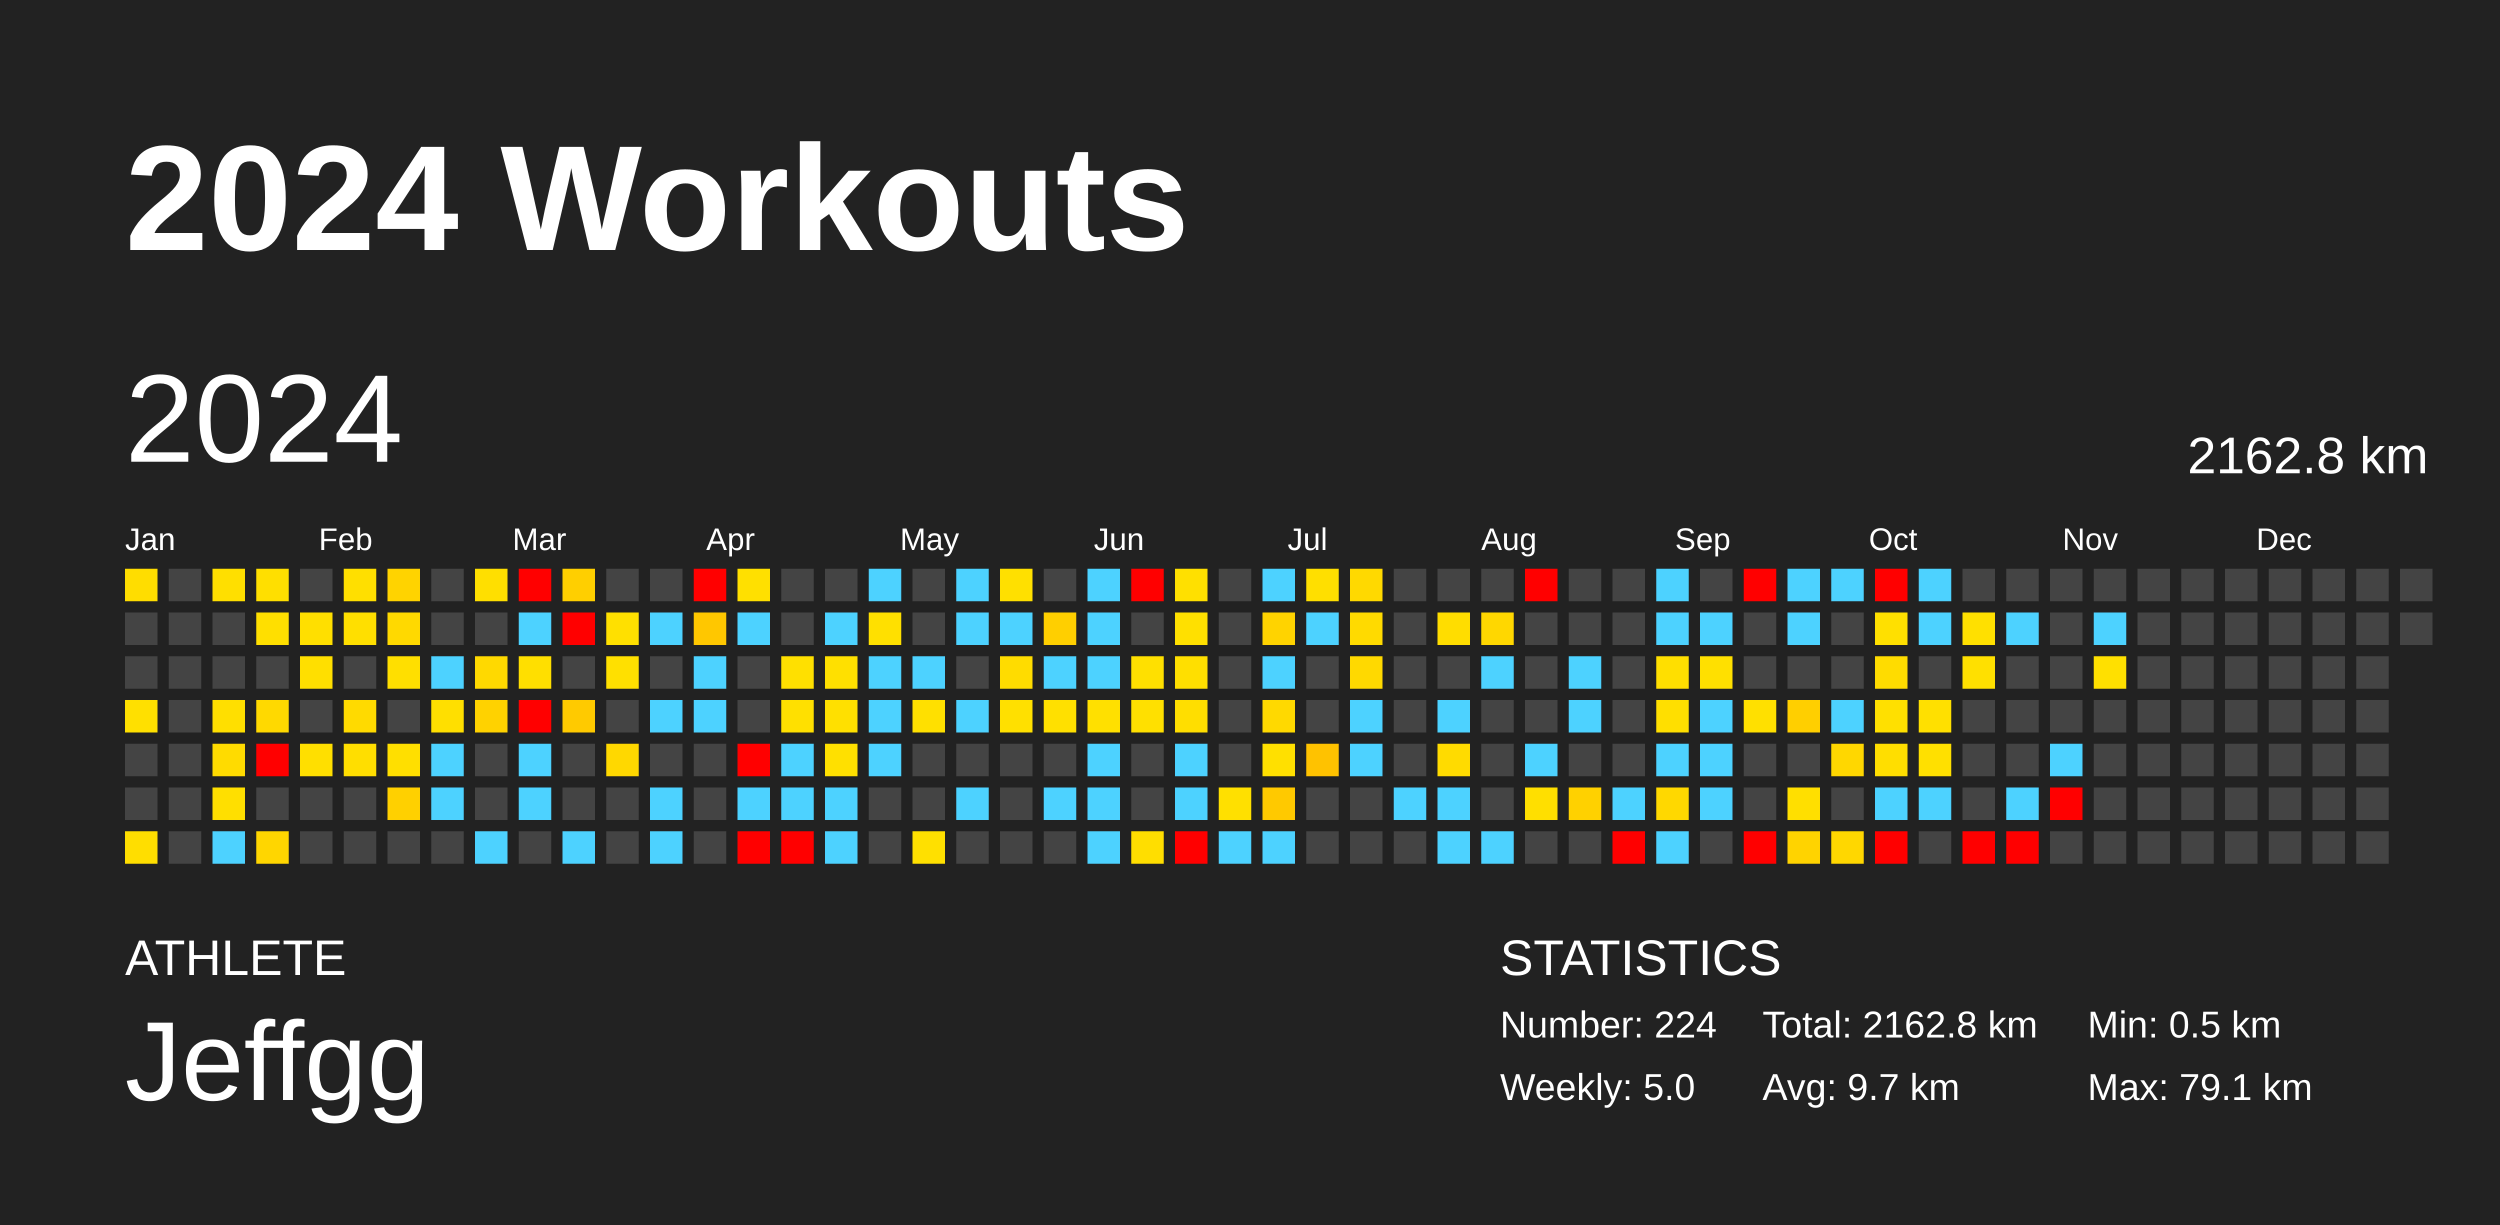
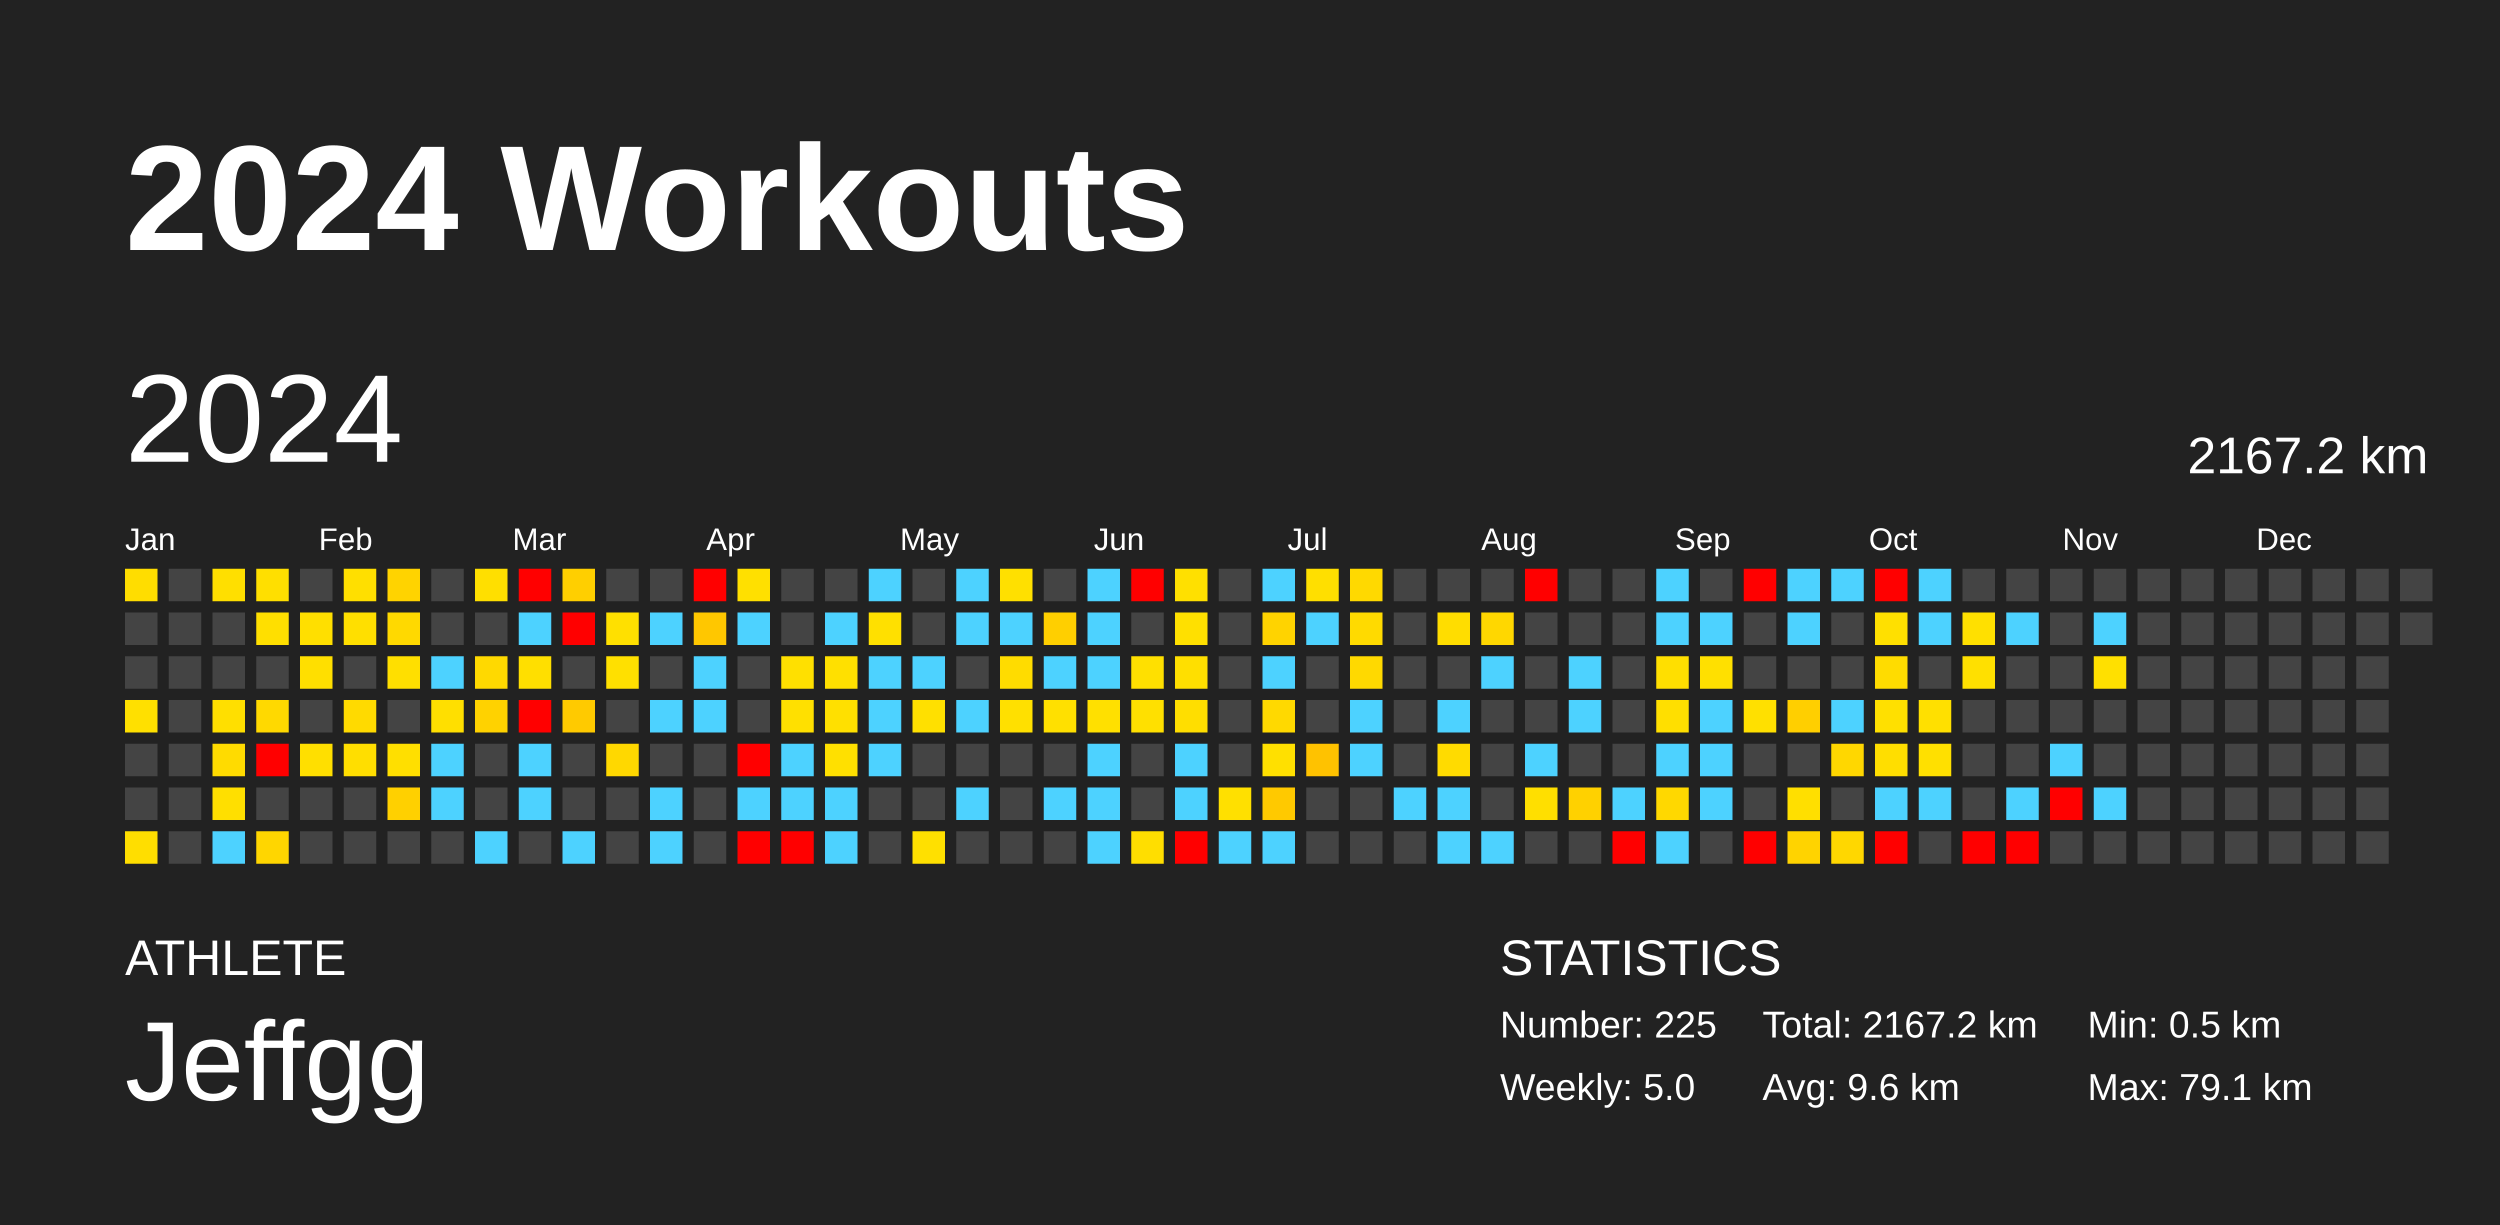
<svg xmlns="http://www.w3.org/2000/svg" baseProfile="full" height="98mm" version="1.1" viewBox="0,0,200,98" width="200mm">
  <defs />
  <rect fill="#222222" height="98" width="200" x="0" y="0" />
  <text fill="#FFFFFF" style="font-size:12px; font-family:Arial; font-weight:bold;" x="10" y="20">2024 Workouts</text>
  <text fill="#FFFFFF" style="font-size:4px; font-family:Arial" x="10" y="78">ATHLETE</text>
  <text fill="#FFFFFF" style="font-size:9px; font-family:Arial" x="10" y="88">Jeffgg</text>
  <text fill="#FFFFFF" style="font-size:4px; font-family:Arial" x="120" y="78">STATISTICS</text>
-   <text fill="#FFFFFF" style="font-size:3px; font-family:Arial" x="120" y="83">Number: 224</text>
+   <text fill="#FFFFFF" style="font-size:3px; font-family:Arial" x="120" y="83">Number: 225</text>
  <text fill="#FFFFFF" style="font-size:3px; font-family:Arial" x="120" y="88">Weekly: 5.0</text>
-   <text fill="#FFFFFF" style="font-size:3px; font-family:Arial" x="141" y="83">Total: 2162.8 km</text>
-   <text fill="#FFFFFF" style="font-size:3px; font-family:Arial" x="141" y="88">Avg: 9.7 km</text>
+   <text fill="#FFFFFF" style="font-size:3px; font-family:Arial" x="141" y="83">Total: 2167.2 km</text>
+   <text fill="#FFFFFF" style="font-size:3px; font-family:Arial" x="141" y="88">Avg: 9.6 km</text>
  <text fill="#FFFFFF" style="font-size:3px; font-family:Arial" x="167" y="83">Min: 0.5 km</text>
  <text fill="#FFFFFF" style="font-size:3px; font-family:Arial" x="167" y="88">Max: 79.1 km</text>
  <text dominant-baseline="hanging" fill="#FFFFFF" style="font-size:10.0px; font-family:Arial;" x="10" y="30">2024</text>
-   <text dominant-baseline="hanging" fill="#FFFFFF" style="font-size:4.125px; font-family:Arial;" x="175" y="35">2162.8 km</text>
+   <text dominant-baseline="hanging" fill="#FFFFFF" style="font-size:4.125px; font-family:Arial;" x="175" y="35">2167.2 km</text>
  <text fill="#FFFFFF" style="font-size:2.5px; font-family:Arial" x="10.0" y="44">Jan</text>
  <text fill="#FFFFFF" style="font-size:2.5px; font-family:Arial" x="25.5" y="44">Feb</text>
  <text fill="#FFFFFF" style="font-size:2.5px; font-family:Arial" x="41.0" y="44">Mar</text>
  <text fill="#FFFFFF" style="font-size:2.5px; font-family:Arial" x="56.5" y="44">Apr</text>
  <text fill="#FFFFFF" style="font-size:2.5px; font-family:Arial" x="72.0" y="44">May</text>
  <text fill="#FFFFFF" style="font-size:2.5px; font-family:Arial" x="87.5" y="44">Jun</text>
  <text fill="#FFFFFF" style="font-size:2.5px; font-family:Arial" x="103.0" y="44">Jul</text>
  <text fill="#FFFFFF" style="font-size:2.5px; font-family:Arial" x="118.5" y="44">Aug</text>
  <text fill="#FFFFFF" style="font-size:2.5px; font-family:Arial" x="134.0" y="44">Sep</text>
  <text fill="#FFFFFF" style="font-size:2.5px; font-family:Arial" x="149.5" y="44">Oct</text>
  <text fill="#FFFFFF" style="font-size:2.5px; font-family:Arial" x="165.0" y="44">Nov</text>
  <text fill="#FFFFFF" style="font-size:2.5px; font-family:Arial" x="180.5" y="44">Dec</text>
  <rect fill="#ffdd00" height="2.6" width="2.6" x="10.0" y="45.5" />
  <rect fill="#444444" height="2.6" width="2.6" x="10.0" y="49.0" />
  <rect fill="#444444" height="2.6" width="2.6" x="10.0" y="52.5" />
  <rect fill="#ffe000" height="2.6" width="2.6" x="10.0" y="56.0" />
  <rect fill="#444444" height="2.6" width="2.6" x="10.0" y="59.5" />
  <rect fill="#444444" height="2.6" width="2.6" x="10.0" y="63.0" />
  <rect fill="#ffde00" height="2.6" width="2.6" x="10.0" y="66.5" />
  <rect fill="#444444" height="2.6" width="2.6" x="13.5" y="45.5" />
  <rect fill="#444444" height="2.6" width="2.6" x="13.5" y="49.0" />
  <rect fill="#444444" height="2.6" width="2.6" x="13.5" y="52.5" />
  <rect fill="#444444" height="2.6" width="2.6" x="13.5" y="56.0" />
  <rect fill="#444444" height="2.6" width="2.6" x="13.5" y="59.5" />
  <rect fill="#444444" height="2.6" width="2.6" x="13.5" y="63.0" />
  <rect fill="#444444" height="2.6" width="2.6" x="13.5" y="66.5" />
  <rect fill="#ffdf00" height="2.6" width="2.6" x="17.0" y="45.5" />
  <rect fill="#444444" height="2.6" width="2.6" x="17.0" y="49.0" />
  <rect fill="#444444" height="2.6" width="2.6" x="17.0" y="52.5" />
  <rect fill="#ffdf00" height="2.6" width="2.6" x="17.0" y="56.0" />
  <rect fill="#ffdb00" height="2.6" width="2.6" x="17.0" y="59.5" />
  <rect fill="#ffdf00" height="2.6" width="2.6" x="17.0" y="63.0" />
  <rect fill="#4dd2ff" height="2.6" width="2.6" x="17.0" y="66.5" />
  <rect fill="#ffdf00" height="2.6" width="2.6" x="20.5" y="45.5" />
  <rect fill="#ffdf00" height="2.6" width="2.6" x="20.5" y="49.0" />
  <rect fill="#444444" height="2.6" width="2.6" x="20.5" y="52.5" />
  <rect fill="#ffd900" height="2.6" width="2.6" x="20.5" y="56.0" />
  <rect fill="red" height="2.6" width="2.6" x="20.5" y="59.5" />
  <rect fill="#444444" height="2.6" width="2.6" x="20.5" y="63.0" />
  <rect fill="#ffd600" height="2.6" width="2.6" x="20.5" y="66.5" />
  <rect fill="#444444" height="2.6" width="2.6" x="24.0" y="45.5" />
  <rect fill="#ffdf00" height="2.6" width="2.6" x="24.0" y="49.0" />
  <rect fill="#ffdf00" height="2.6" width="2.6" x="24.0" y="52.5" />
  <rect fill="#444444" height="2.6" width="2.6" x="24.0" y="56.0" />
  <rect fill="#ffdf00" height="2.6" width="2.6" x="24.0" y="59.5" />
  <rect fill="#444444" height="2.6" width="2.6" x="24.0" y="63.0" />
  <rect fill="#444444" height="2.6" width="2.6" x="24.0" y="66.5" />
  <rect fill="#ffdf00" height="2.6" width="2.6" x="27.5" y="45.5" />
  <rect fill="#ffdf00" height="2.6" width="2.6" x="27.5" y="49.0" />
  <rect fill="#444444" height="2.6" width="2.6" x="27.5" y="52.5" />
  <rect fill="#ffda00" height="2.6" width="2.6" x="27.5" y="56.0" />
  <rect fill="#ffde00" height="2.6" width="2.6" x="27.5" y="59.5" />
  <rect fill="#444444" height="2.6" width="2.6" x="27.5" y="63.0" />
  <rect fill="#444444" height="2.6" width="2.6" x="27.5" y="66.5" />
  <rect fill="#ffd300" height="2.6" width="2.6" x="31.0" y="45.5" />
  <rect fill="#ffd900" height="2.6" width="2.6" x="31.0" y="49.0" />
  <rect fill="#ffdf00" height="2.6" width="2.6" x="31.0" y="52.5" />
  <rect fill="#444444" height="2.6" width="2.6" x="31.0" y="56.0" />
  <rect fill="#ffdf00" height="2.6" width="2.6" x="31.0" y="59.5" />
  <rect fill="#ffd000" height="2.6" width="2.6" x="31.0" y="63.0" />
  <rect fill="#444444" height="2.6" width="2.6" x="31.0" y="66.5" />
  <rect fill="#444444" height="2.6" width="2.6" x="34.5" y="45.5" />
  <rect fill="#444444" height="2.6" width="2.6" x="34.5" y="49.0" />
  <rect fill="#4dd2ff" height="2.6" width="2.6" x="34.5" y="52.5" />
  <rect fill="#ffdf00" height="2.6" width="2.6" x="34.5" y="56.0" />
  <rect fill="#4dd2ff" height="2.6" width="2.6" x="34.5" y="59.5" />
  <rect fill="#4dd2ff" height="2.6" width="2.6" x="34.5" y="63.0" />
  <rect fill="#444444" height="2.6" width="2.6" x="34.5" y="66.5" />
  <rect fill="#ffdf00" height="2.6" width="2.6" x="38.0" y="45.5" />
  <rect fill="#444444" height="2.6" width="2.6" x="38.0" y="49.0" />
  <rect fill="#ffd900" height="2.6" width="2.6" x="38.0" y="52.5" />
  <rect fill="#ffd200" height="2.6" width="2.6" x="38.0" y="56.0" />
  <rect fill="#444444" height="2.6" width="2.6" x="38.0" y="59.5" />
  <rect fill="#444444" height="2.6" width="2.6" x="38.0" y="63.0" />
  <rect fill="#4dd2ff" height="2.6" width="2.6" x="38.0" y="66.5" />
  <rect fill="red" height="2.6" width="2.6" x="41.5" y="45.5" />
  <rect fill="#4dd2ff" height="2.6" width="2.6" x="41.5" y="49.0" />
  <rect fill="#ffdf00" height="2.6" width="2.6" x="41.5" y="52.5" />
  <rect fill="red" height="2.6" width="2.6" x="41.5" y="56.0" />
  <rect fill="#4dd2ff" height="2.6" width="2.6" x="41.5" y="59.5" />
  <rect fill="#4dd2ff" height="2.6" width="2.6" x="41.5" y="63.0" />
  <rect fill="#444444" height="2.6" width="2.6" x="41.5" y="66.5" />
  <rect fill="#ffcf00" height="2.6" width="2.6" x="45.0" y="45.5" />
  <rect fill="red" height="2.6" width="2.6" x="45.0" y="49.0" />
  <rect fill="#444444" height="2.6" width="2.6" x="45.0" y="52.5" />
  <rect fill="#ffca00" height="2.6" width="2.6" x="45.0" y="56.0" />
  <rect fill="#444444" height="2.6" width="2.6" x="45.0" y="59.5" />
  <rect fill="#444444" height="2.6" width="2.6" x="45.0" y="63.0" />
  <rect fill="#4dd2ff" height="2.6" width="2.6" x="45.0" y="66.5" />
  <rect fill="#444444" height="2.6" width="2.6" x="48.5" y="45.5" />
  <rect fill="#ffe000" height="2.6" width="2.6" x="48.5" y="49.0" />
  <rect fill="#ffe000" height="2.6" width="2.6" x="48.5" y="52.5" />
  <rect fill="#444444" height="2.6" width="2.6" x="48.5" y="56.0" />
  <rect fill="#ffd800" height="2.6" width="2.6" x="48.5" y="59.5" />
  <rect fill="#444444" height="2.6" width="2.6" x="48.5" y="63.0" />
  <rect fill="#444444" height="2.6" width="2.6" x="48.5" y="66.5" />
  <rect fill="#444444" height="2.6" width="2.6" x="52.0" y="45.5" />
  <rect fill="#4dd2ff" height="2.6" width="2.6" x="52.0" y="49.0" />
  <rect fill="#444444" height="2.6" width="2.6" x="52.0" y="52.5" />
  <rect fill="#4dd2ff" height="2.6" width="2.6" x="52.0" y="56.0" />
  <rect fill="#444444" height="2.6" width="2.6" x="52.0" y="59.5" />
  <rect fill="#4dd2ff" height="2.6" width="2.6" x="52.0" y="63.0" />
  <rect fill="#4dd2ff" height="2.6" width="2.6" x="52.0" y="66.5" />
  <rect fill="red" height="2.6" width="2.6" x="55.5" y="45.5" />
  <rect fill="#ffc700" height="2.6" width="2.6" x="55.5" y="49.0" />
  <rect fill="#4dd2ff" height="2.6" width="2.6" x="55.5" y="52.5" />
  <rect fill="#4dd2ff" height="2.6" width="2.6" x="55.5" y="56.0" />
  <rect fill="#444444" height="2.6" width="2.6" x="55.5" y="59.5" />
  <rect fill="#444444" height="2.6" width="2.6" x="55.5" y="63.0" />
  <rect fill="#444444" height="2.6" width="2.6" x="55.5" y="66.5" />
  <rect fill="#ffe000" height="2.6" width="2.6" x="59.0" y="45.5" />
  <rect fill="#4dd2ff" height="2.6" width="2.6" x="59.0" y="49.0" />
  <rect fill="#444444" height="2.6" width="2.6" x="59.0" y="52.5" />
  <rect fill="#444444" height="2.6" width="2.6" x="59.0" y="56.0" />
  <rect fill="red" height="2.6" width="2.6" x="59.0" y="59.5" />
  <rect fill="#4dd2ff" height="2.6" width="2.6" x="59.0" y="63.0" />
  <rect fill="red" height="2.6" width="2.6" x="59.0" y="66.5" />
  <rect fill="#444444" height="2.6" width="2.6" x="62.5" y="45.5" />
  <rect fill="#444444" height="2.6" width="2.6" x="62.5" y="49.0" />
  <rect fill="#ffe000" height="2.6" width="2.6" x="62.5" y="52.5" />
  <rect fill="#ffe000" height="2.6" width="2.6" x="62.5" y="56.0" />
  <rect fill="#4dd2ff" height="2.6" width="2.6" x="62.5" y="59.5" />
  <rect fill="#4dd2ff" height="2.6" width="2.6" x="62.5" y="63.0" />
  <rect fill="red" height="2.6" width="2.6" x="62.5" y="66.5" />
  <rect fill="#444444" height="2.6" width="2.6" x="66.0" y="45.5" />
  <rect fill="#4dd2ff" height="2.6" width="2.6" x="66.0" y="49.0" />
  <rect fill="#ffe000" height="2.6" width="2.6" x="66.0" y="52.5" />
  <rect fill="#ffe000" height="2.6" width="2.6" x="66.0" y="56.0" />
  <rect fill="#ffe000" height="2.6" width="2.6" x="66.0" y="59.5" />
  <rect fill="#4dd2ff" height="2.6" width="2.6" x="66.0" y="63.0" />
  <rect fill="#4dd2ff" height="2.6" width="2.6" x="66.0" y="66.5" />
  <rect fill="#4dd2ff" height="2.6" width="2.6" x="69.5" y="45.5" />
  <rect fill="#ffe000" height="2.6" width="2.6" x="69.5" y="49.0" />
  <rect fill="#4dd2ff" height="2.6" width="2.6" x="69.5" y="52.5" />
  <rect fill="#4dd2ff" height="2.6" width="2.6" x="69.5" y="56.0" />
  <rect fill="#4dd2ff" height="2.6" width="2.6" x="69.5" y="59.5" />
  <rect fill="#444444" height="2.6" width="2.6" x="69.5" y="63.0" />
  <rect fill="#444444" height="2.6" width="2.6" x="69.5" y="66.5" />
  <rect fill="#444444" height="2.6" width="2.6" x="73.0" y="45.5" />
  <rect fill="#444444" height="2.6" width="2.6" x="73.0" y="49.0" />
  <rect fill="#4dd2ff" height="2.6" width="2.6" x="73.0" y="52.5" />
  <rect fill="#ffe000" height="2.6" width="2.6" x="73.0" y="56.0" />
  <rect fill="#444444" height="2.6" width="2.6" x="73.0" y="59.5" />
  <rect fill="#444444" height="2.6" width="2.6" x="73.0" y="63.0" />
  <rect fill="#ffe000" height="2.6" width="2.6" x="73.0" y="66.5" />
  <rect fill="#4dd2ff" height="2.6" width="2.6" x="76.5" y="45.5" />
  <rect fill="#4dd2ff" height="2.6" width="2.6" x="76.5" y="49.0" />
  <rect fill="#444444" height="2.6" width="2.6" x="76.5" y="52.5" />
  <rect fill="#4dd2ff" height="2.6" width="2.6" x="76.5" y="56.0" />
  <rect fill="#444444" height="2.6" width="2.6" x="76.5" y="59.5" />
  <rect fill="#4dd2ff" height="2.6" width="2.6" x="76.5" y="63.0" />
  <rect fill="#444444" height="2.6" width="2.6" x="76.5" y="66.5" />
  <rect fill="#ffe000" height="2.6" width="2.6" x="80.0" y="45.5" />
  <rect fill="#4dd2ff" height="2.6" width="2.6" x="80.0" y="49.0" />
  <rect fill="#ffdc00" height="2.6" width="2.6" x="80.0" y="52.5" />
  <rect fill="#ffe000" height="2.6" width="2.6" x="80.0" y="56.0" />
  <rect fill="#444444" height="2.6" width="2.6" x="80.0" y="59.5" />
  <rect fill="#444444" height="2.6" width="2.6" x="80.0" y="63.0" />
  <rect fill="#444444" height="2.6" width="2.6" x="80.0" y="66.5" />
  <rect fill="#444444" height="2.6" width="2.6" x="83.5" y="45.5" />
  <rect fill="#ffcf00" height="2.6" width="2.6" x="83.5" y="49.0" />
  <rect fill="#4dd2ff" height="2.6" width="2.6" x="83.5" y="52.5" />
  <rect fill="#ffe000" height="2.6" width="2.6" x="83.5" y="56.0" />
  <rect fill="#444444" height="2.6" width="2.6" x="83.5" y="59.5" />
  <rect fill="#4dd2ff" height="2.6" width="2.6" x="83.5" y="63.0" />
  <rect fill="#444444" height="2.6" width="2.6" x="83.5" y="66.5" />
  <rect fill="#4dd2ff" height="2.6" width="2.6" x="87.0" y="45.5" />
  <rect fill="#4dd2ff" height="2.6" width="2.6" x="87.0" y="49.0" />
  <rect fill="#4dd2ff" height="2.6" width="2.6" x="87.0" y="52.5" />
  <rect fill="#ffe000" height="2.6" width="2.6" x="87.0" y="56.0" />
  <rect fill="#4dd2ff" height="2.6" width="2.6" x="87.0" y="59.5" />
  <rect fill="#4dd2ff" height="2.6" width="2.6" x="87.0" y="63.0" />
  <rect fill="#4dd2ff" height="2.6" width="2.6" x="87.0" y="66.5" />
  <rect fill="red" height="2.6" width="2.6" x="90.5" y="45.5" />
  <rect fill="#444444" height="2.6" width="2.6" x="90.5" y="49.0" />
  <rect fill="#ffe000" height="2.6" width="2.6" x="90.5" y="52.5" />
  <rect fill="#ffe000" height="2.6" width="2.6" x="90.5" y="56.0" />
  <rect fill="#444444" height="2.6" width="2.6" x="90.5" y="59.5" />
  <rect fill="#444444" height="2.6" width="2.6" x="90.5" y="63.0" />
  <rect fill="#ffde00" height="2.6" width="2.6" x="90.5" y="66.5" />
  <rect fill="#ffe000" height="2.6" width="2.6" x="94.0" y="45.5" />
  <rect fill="#ffe000" height="2.6" width="2.6" x="94.0" y="49.0" />
  <rect fill="#ffdf00" height="2.6" width="2.6" x="94.0" y="52.5" />
  <rect fill="#ffde00" height="2.6" width="2.6" x="94.0" y="56.0" />
  <rect fill="#4dd2ff" height="2.6" width="2.6" x="94.0" y="59.5" />
  <rect fill="#4dd2ff" height="2.6" width="2.6" x="94.0" y="63.0" />
  <rect fill="red" height="2.6" width="2.6" x="94.0" y="66.5" />
  <rect fill="#444444" height="2.6" width="2.6" x="97.5" y="45.5" />
  <rect fill="#444444" height="2.6" width="2.6" x="97.5" y="49.0" />
  <rect fill="#444444" height="2.6" width="2.6" x="97.5" y="52.5" />
  <rect fill="#444444" height="2.6" width="2.6" x="97.5" y="56.0" />
  <rect fill="#444444" height="2.6" width="2.6" x="97.5" y="59.5" />
  <rect fill="#ffe000" height="2.6" width="2.6" x="97.5" y="63.0" />
  <rect fill="#4dd2ff" height="2.6" width="2.6" x="97.5" y="66.5" />
  <rect fill="#4dd2ff" height="2.6" width="2.6" x="101.0" y="45.5" />
  <rect fill="#ffd300" height="2.6" width="2.6" x="101.0" y="49.0" />
  <rect fill="#4dd2ff" height="2.6" width="2.6" x="101.0" y="52.5" />
  <rect fill="#ffd900" height="2.6" width="2.6" x="101.0" y="56.0" />
  <rect fill="#ffe000" height="2.6" width="2.6" x="101.0" y="59.5" />
  <rect fill="#ffc900" height="2.6" width="2.6" x="101.0" y="63.0" />
  <rect fill="#4dd2ff" height="2.6" width="2.6" x="101.0" y="66.5" />
  <rect fill="#ffdf00" height="2.6" width="2.6" x="104.5" y="45.5" />
  <rect fill="#4dd2ff" height="2.6" width="2.6" x="104.5" y="49.0" />
  <rect fill="#444444" height="2.6" width="2.6" x="104.5" y="52.5" />
  <rect fill="#444444" height="2.6" width="2.6" x="104.5" y="56.0" />
  <rect fill="#ffc200" height="2.6" width="2.6" x="104.5" y="59.5" />
  <rect fill="#444444" height="2.6" width="2.6" x="104.5" y="63.0" />
  <rect fill="#444444" height="2.6" width="2.6" x="104.5" y="66.5" />
  <rect fill="#ffd900" height="2.6" width="2.6" x="108.0" y="45.5" />
  <rect fill="#ffda00" height="2.6" width="2.6" x="108.0" y="49.0" />
  <rect fill="#ffd900" height="2.6" width="2.6" x="108.0" y="52.5" />
  <rect fill="#4dd2ff" height="2.6" width="2.6" x="108.0" y="56.0" />
  <rect fill="#4dd2ff" height="2.6" width="2.6" x="108.0" y="59.5" />
  <rect fill="#444444" height="2.6" width="2.6" x="108.0" y="63.0" />
  <rect fill="#444444" height="2.6" width="2.6" x="108.0" y="66.5" />
  <rect fill="#444444" height="2.6" width="2.6" x="111.5" y="45.5" />
  <rect fill="#444444" height="2.6" width="2.6" x="111.5" y="49.0" />
  <rect fill="#444444" height="2.6" width="2.6" x="111.5" y="52.5" />
  <rect fill="#444444" height="2.6" width="2.6" x="111.5" y="56.0" />
  <rect fill="#444444" height="2.6" width="2.6" x="111.5" y="59.5" />
  <rect fill="#4dd2ff" height="2.6" width="2.6" x="111.5" y="63.0" />
  <rect fill="#444444" height="2.6" width="2.6" x="111.5" y="66.5" />
  <rect fill="#444444" height="2.6" width="2.6" x="115.0" y="45.5" />
  <rect fill="#ffdd00" height="2.6" width="2.6" x="115.0" y="49.0" />
  <rect fill="#444444" height="2.6" width="2.6" x="115.0" y="52.5" />
  <rect fill="#4dd2ff" height="2.6" width="2.6" x="115.0" y="56.0" />
  <rect fill="#ffdb00" height="2.6" width="2.6" x="115.0" y="59.5" />
  <rect fill="#4dd2ff" height="2.6" width="2.6" x="115.0" y="63.0" />
  <rect fill="#4dd2ff" height="2.6" width="2.6" x="115.0" y="66.5" />
  <rect fill="#444444" height="2.6" width="2.6" x="118.5" y="45.5" />
  <rect fill="#ffd700" height="2.6" width="2.6" x="118.5" y="49.0" />
  <rect fill="#4dd2ff" height="2.6" width="2.6" x="118.5" y="52.5" />
  <rect fill="#444444" height="2.6" width="2.6" x="118.5" y="56.0" />
  <rect fill="#444444" height="2.6" width="2.6" x="118.5" y="59.5" />
  <rect fill="#444444" height="2.6" width="2.6" x="118.5" y="63.0" />
  <rect fill="#4dd2ff" height="2.6" width="2.6" x="118.5" y="66.5" />
  <rect fill="red" height="2.6" width="2.6" x="122.0" y="45.5" />
  <rect fill="#444444" height="2.6" width="2.6" x="122.0" y="49.0" />
  <rect fill="#444444" height="2.6" width="2.6" x="122.0" y="52.5" />
  <rect fill="#444444" height="2.6" width="2.6" x="122.0" y="56.0" />
  <rect fill="#4dd2ff" height="2.6" width="2.6" x="122.0" y="59.5" />
  <rect fill="#ffdf00" height="2.6" width="2.6" x="122.0" y="63.0" />
  <rect fill="#444444" height="2.6" width="2.6" x="122.0" y="66.5" />
  <rect fill="#444444" height="2.6" width="2.6" x="125.5" y="45.5" />
  <rect fill="#444444" height="2.6" width="2.6" x="125.5" y="49.0" />
  <rect fill="#4dd2ff" height="2.6" width="2.6" x="125.5" y="52.5" />
  <rect fill="#4dd2ff" height="2.6" width="2.6" x="125.5" y="56.0" />
  <rect fill="#444444" height="2.6" width="2.6" x="125.5" y="59.5" />
  <rect fill="#ffd100" height="2.6" width="2.6" x="125.5" y="63.0" />
  <rect fill="#444444" height="2.6" width="2.6" x="125.5" y="66.5" />
  <rect fill="#444444" height="2.6" width="2.6" x="129.0" y="45.5" />
  <rect fill="#444444" height="2.6" width="2.6" x="129.0" y="49.0" />
  <rect fill="#444444" height="2.6" width="2.6" x="129.0" y="52.5" />
  <rect fill="#444444" height="2.6" width="2.6" x="129.0" y="56.0" />
  <rect fill="#444444" height="2.6" width="2.6" x="129.0" y="59.5" />
  <rect fill="#4dd2ff" height="2.6" width="2.6" x="129.0" y="63.0" />
  <rect fill="red" height="2.6" width="2.6" x="129.0" y="66.5" />
  <rect fill="#4dd2ff" height="2.6" width="2.6" x="132.5" y="45.5" />
  <rect fill="#4dd2ff" height="2.6" width="2.6" x="132.5" y="49.0" />
  <rect fill="#ffdf00" height="2.6" width="2.6" x="132.5" y="52.5" />
  <rect fill="#ffdf00" height="2.6" width="2.6" x="132.5" y="56.0" />
  <rect fill="#4dd2ff" height="2.6" width="2.6" x="132.5" y="59.5" />
  <rect fill="#ffd800" height="2.6" width="2.6" x="132.5" y="63.0" />
  <rect fill="#4dd2ff" height="2.6" width="2.6" x="132.5" y="66.5" />
  <rect fill="#444444" height="2.6" width="2.6" x="136.0" y="45.5" />
  <rect fill="#4dd2ff" height="2.6" width="2.6" x="136.0" y="49.0" />
  <rect fill="#ffe000" height="2.6" width="2.6" x="136.0" y="52.5" />
  <rect fill="#4dd2ff" height="2.6" width="2.6" x="136.0" y="56.0" />
  <rect fill="#4dd2ff" height="2.6" width="2.6" x="136.0" y="59.5" />
  <rect fill="#4dd2ff" height="2.6" width="2.6" x="136.0" y="63.0" />
  <rect fill="#444444" height="2.6" width="2.6" x="136.0" y="66.5" />
  <rect fill="red" height="2.6" width="2.6" x="139.5" y="45.5" />
  <rect fill="#444444" height="2.6" width="2.6" x="139.5" y="49.0" />
  <rect fill="#444444" height="2.6" width="2.6" x="139.5" y="52.5" />
  <rect fill="#ffe000" height="2.6" width="2.6" x="139.5" y="56.0" />
  <rect fill="#444444" height="2.6" width="2.6" x="139.5" y="59.5" />
  <rect fill="#444444" height="2.6" width="2.6" x="139.5" y="63.0" />
  <rect fill="red" height="2.6" width="2.6" x="139.5" y="66.5" />
  <rect fill="#4dd2ff" height="2.6" width="2.6" x="143.0" y="45.5" />
  <rect fill="#4dd2ff" height="2.6" width="2.6" x="143.0" y="49.0" />
  <rect fill="#444444" height="2.6" width="2.6" x="143.0" y="52.5" />
  <rect fill="#ffcf00" height="2.6" width="2.6" x="143.0" y="56.0" />
  <rect fill="#444444" height="2.6" width="2.6" x="143.0" y="59.5" />
  <rect fill="#ffdf00" height="2.6" width="2.6" x="143.0" y="63.0" />
  <rect fill="#ffd300" height="2.6" width="2.6" x="143.0" y="66.5" />
  <rect fill="#4dd2ff" height="2.6" width="2.6" x="146.5" y="45.5" />
  <rect fill="#444444" height="2.6" width="2.6" x="146.5" y="49.0" />
  <rect fill="#444444" height="2.6" width="2.6" x="146.5" y="52.5" />
  <rect fill="#4dd2ff" height="2.6" width="2.6" x="146.5" y="56.0" />
  <rect fill="#ffd700" height="2.6" width="2.6" x="146.5" y="59.5" />
  <rect fill="#444444" height="2.6" width="2.6" x="146.5" y="63.0" />
  <rect fill="#ffd700" height="2.6" width="2.6" x="146.5" y="66.5" />
  <rect fill="red" height="2.6" width="2.6" x="150.0" y="45.5" />
  <rect fill="#ffe000" height="2.6" width="2.6" x="150.0" y="49.0" />
  <rect fill="#ffdc00" height="2.6" width="2.6" x="150.0" y="52.5" />
  <rect fill="#ffe000" height="2.6" width="2.6" x="150.0" y="56.0" />
  <rect fill="#ffde00" height="2.6" width="2.6" x="150.0" y="59.5" />
  <rect fill="#4dd2ff" height="2.6" width="2.6" x="150.0" y="63.0" />
  <rect fill="red" height="2.6" width="2.6" x="150.0" y="66.5" />
  <rect fill="#4dd2ff" height="2.6" width="2.6" x="153.5" y="45.5" />
  <rect fill="#4dd2ff" height="2.6" width="2.6" x="153.5" y="49.0" />
  <rect fill="#444444" height="2.6" width="2.6" x="153.5" y="52.5" />
  <rect fill="#ffe000" height="2.6" width="2.6" x="153.5" y="56.0" />
  <rect fill="#ffe000" height="2.6" width="2.6" x="153.5" y="59.5" />
  <rect fill="#4dd2ff" height="2.6" width="2.6" x="153.5" y="63.0" />
  <rect fill="#444444" height="2.6" width="2.6" x="153.5" y="66.5" />
  <rect fill="#444444" height="2.6" width="2.6" x="157.0" y="45.5" />
  <rect fill="#ffe000" height="2.6" width="2.6" x="157.0" y="49.0" />
  <rect fill="#ffe000" height="2.6" width="2.6" x="157.0" y="52.5" />
  <rect fill="#444444" height="2.6" width="2.6" x="157.0" y="56.0" />
  <rect fill="#444444" height="2.6" width="2.6" x="157.0" y="59.5" />
  <rect fill="#444444" height="2.6" width="2.6" x="157.0" y="63.0" />
  <rect fill="red" height="2.6" width="2.6" x="157.0" y="66.5" />
  <rect fill="#444444" height="2.6" width="2.6" x="160.5" y="45.5" />
  <rect fill="#4dd2ff" height="2.6" width="2.6" x="160.5" y="49.0" />
  <rect fill="#444444" height="2.6" width="2.6" x="160.5" y="52.5" />
  <rect fill="#444444" height="2.6" width="2.6" x="160.5" y="56.0" />
  <rect fill="#444444" height="2.6" width="2.6" x="160.5" y="59.5" />
  <rect fill="#4dd2ff" height="2.6" width="2.6" x="160.5" y="63.0" />
  <rect fill="red" height="2.6" width="2.6" x="160.5" y="66.5" />
  <rect fill="#444444" height="2.6" width="2.6" x="164.0" y="45.5" />
  <rect fill="#444444" height="2.6" width="2.6" x="164.0" y="49.0" />
  <rect fill="#444444" height="2.6" width="2.6" x="164.0" y="52.5" />
  <rect fill="#444444" height="2.6" width="2.6" x="164.0" y="56.0" />
  <rect fill="#4dd2ff" height="2.6" width="2.6" x="164.0" y="59.5" />
  <rect fill="red" height="2.6" width="2.6" x="164.0" y="63.0" />
  <rect fill="#444444" height="2.6" width="2.6" x="164.0" y="66.5" />
  <rect fill="#444444" height="2.6" width="2.6" x="167.5" y="45.5" />
  <rect fill="#4dd2ff" height="2.6" width="2.6" x="167.5" y="49.0" />
  <rect fill="#ffe000" height="2.6" width="2.6" x="167.5" y="52.5" />
  <rect fill="#444444" height="2.6" width="2.6" x="167.5" y="56.0" />
  <rect fill="#444444" height="2.6" width="2.6" x="167.5" y="59.5" />
-   <rect fill="#444444" height="2.6" width="2.6" x="167.5" y="63.0" />
+   <rect fill="#4dd2ff" height="2.6" width="2.6" x="167.5" y="63.0" />
  <rect fill="#444444" height="2.6" width="2.6" x="167.5" y="66.5" />
  <rect fill="#444444" height="2.6" width="2.6" x="171.0" y="45.5" />
  <rect fill="#444444" height="2.6" width="2.6" x="171.0" y="49.0" />
  <rect fill="#444444" height="2.6" width="2.6" x="171.0" y="52.5" />
  <rect fill="#444444" height="2.6" width="2.6" x="171.0" y="56.0" />
  <rect fill="#444444" height="2.6" width="2.6" x="171.0" y="59.5" />
  <rect fill="#444444" height="2.6" width="2.6" x="171.0" y="63.0" />
  <rect fill="#444444" height="2.6" width="2.6" x="171.0" y="66.5" />
  <rect fill="#444444" height="2.6" width="2.6" x="174.5" y="45.5" />
  <rect fill="#444444" height="2.6" width="2.6" x="174.5" y="49.0" />
  <rect fill="#444444" height="2.6" width="2.6" x="174.5" y="52.5" />
  <rect fill="#444444" height="2.6" width="2.6" x="174.5" y="56.0" />
  <rect fill="#444444" height="2.6" width="2.6" x="174.5" y="59.5" />
  <rect fill="#444444" height="2.6" width="2.6" x="174.5" y="63.0" />
  <rect fill="#444444" height="2.6" width="2.6" x="174.5" y="66.5" />
  <rect fill="#444444" height="2.6" width="2.6" x="178.0" y="45.5" />
  <rect fill="#444444" height="2.6" width="2.6" x="178.0" y="49.0" />
  <rect fill="#444444" height="2.6" width="2.6" x="178.0" y="52.5" />
  <rect fill="#444444" height="2.6" width="2.6" x="178.0" y="56.0" />
  <rect fill="#444444" height="2.6" width="2.6" x="178.0" y="59.5" />
  <rect fill="#444444" height="2.6" width="2.6" x="178.0" y="63.0" />
  <rect fill="#444444" height="2.6" width="2.6" x="178.0" y="66.5" />
  <rect fill="#444444" height="2.6" width="2.6" x="181.5" y="45.5" />
  <rect fill="#444444" height="2.6" width="2.6" x="181.5" y="49.0" />
  <rect fill="#444444" height="2.6" width="2.6" x="181.5" y="52.5" />
  <rect fill="#444444" height="2.6" width="2.6" x="181.5" y="56.0" />
  <rect fill="#444444" height="2.6" width="2.6" x="181.5" y="59.5" />
  <rect fill="#444444" height="2.6" width="2.6" x="181.5" y="63.0" />
  <rect fill="#444444" height="2.6" width="2.6" x="181.5" y="66.5" />
  <rect fill="#444444" height="2.6" width="2.6" x="185.0" y="45.5" />
  <rect fill="#444444" height="2.6" width="2.6" x="185.0" y="49.0" />
  <rect fill="#444444" height="2.6" width="2.6" x="185.0" y="52.5" />
  <rect fill="#444444" height="2.6" width="2.6" x="185.0" y="56.0" />
  <rect fill="#444444" height="2.6" width="2.6" x="185.0" y="59.5" />
  <rect fill="#444444" height="2.6" width="2.6" x="185.0" y="63.0" />
  <rect fill="#444444" height="2.6" width="2.6" x="185.0" y="66.5" />
  <rect fill="#444444" height="2.6" width="2.6" x="188.5" y="45.5" />
  <rect fill="#444444" height="2.6" width="2.6" x="188.5" y="49.0" />
  <rect fill="#444444" height="2.6" width="2.6" x="188.5" y="52.5" />
  <rect fill="#444444" height="2.6" width="2.6" x="188.5" y="56.0" />
  <rect fill="#444444" height="2.6" width="2.6" x="188.5" y="59.5" />
  <rect fill="#444444" height="2.6" width="2.6" x="188.5" y="63.0" />
  <rect fill="#444444" height="2.6" width="2.6" x="188.5" y="66.5" />
  <rect fill="#444444" height="2.6" width="2.6" x="192.0" y="45.5" />
  <rect fill="#444444" height="2.6" width="2.6" x="192.0" y="49.0" />
</svg>
